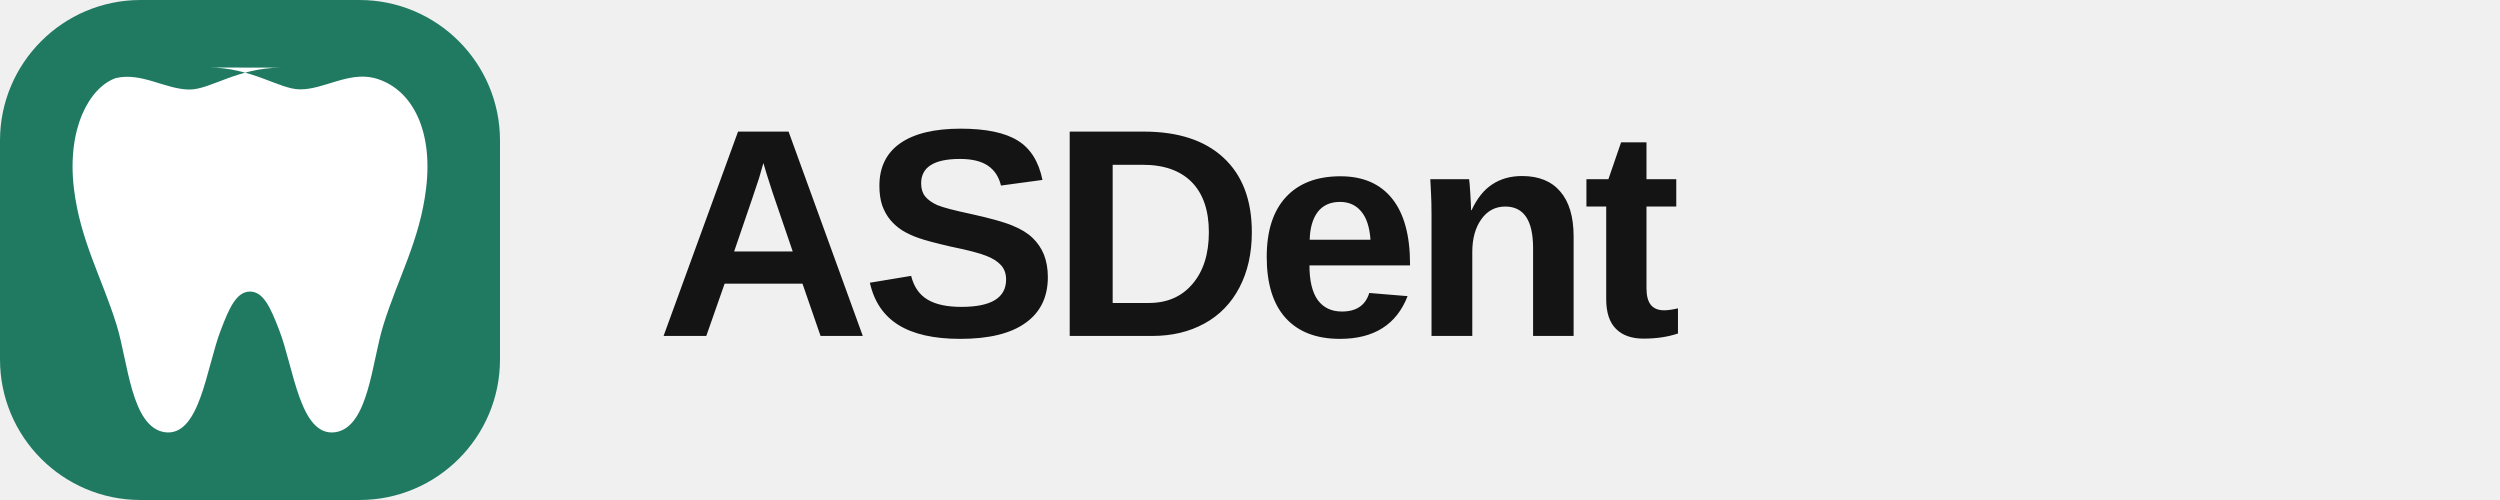
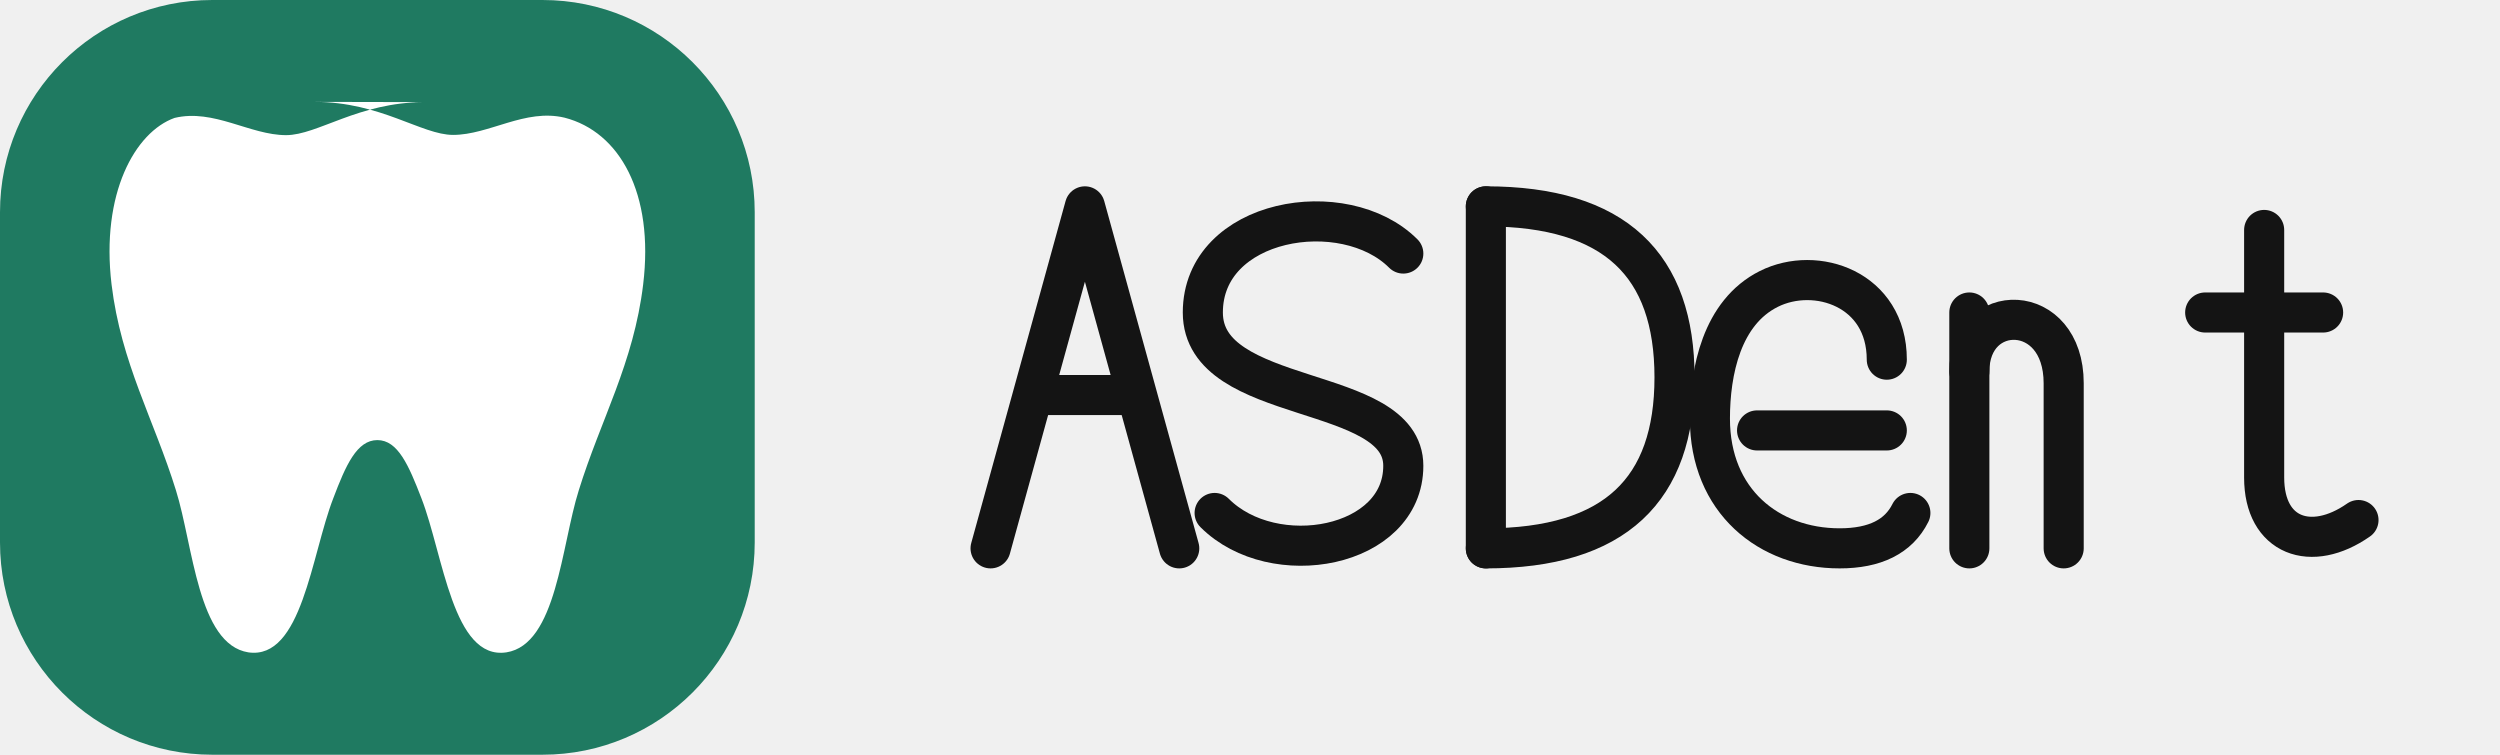
- <svg xmlns="http://www.w3.org/2000/svg" width="160" height="32" viewBox="0 0 160 32" fill="none">
+ <svg xmlns="http://www.w3.org/2000/svg" width="106" height="32" viewBox="0 0 106 32" fill="none">
  <rect width="32" height="32" rx="9" fill="#1F7A61" />
  <g transform="translate(2, -1.27)">
    <path d="M16 5.6c-2.8 0-4.53 1.4-5.87 1.4-1.53 0-3.07-1.13-4.73-.73C3.73 6.87 2.27 9.47 2.73 13.33c.4 3.33 1.8 5.73 2.73 8.73.73 2.33.93 6.53 3.07 6.87 2.27.33 2.67-4.13 3.6-6.53.53-1.4 1-2.47 1.87-2.47s1.33 1.07 1.87 2.47c.93 2.4 1.33 6.87 3.6 6.53 2.13-.33 2.33-4.53 3.07-6.87.93-3 2.33-5.4 2.73-8.73.47-3.87-1-6.47-3.33-7.07-1.67-.4-3.2.73-4.73.73-1.33 0-3.07-1.4-5.87-1.4z" fill="white" />
  </g>
-   <text x="42" y="21.5" font-family="Arial, Helvetica, sans-serif" font-size="19" font-weight="700" letter-spacing="-0.6" fill="#141414">ASDent</text>
+   <g transform="translate(0, 1.75)" stroke="#141414" stroke-width="1.7" stroke-linecap="round" stroke-linejoin="round" fill="none">
+     <path d="M42,21.5 L46,7 L50,21.5" />
+     <path d="M44,15 L48,15" />
+     <path d="M59.5,9 C57,6.5 51,7.5 51,11.5 C51,15.5 59.5,14.5 59.5,18 C59.5,21.5 54,22.5 51.5,20" />
+     <path d="M63,7 L63,21.5" />
+     <path d="M63,7 C68.5,7 71,9.5 71,14.25 C71,19 68.5,21.5 63,21.5" />
+     <path d="M80,16.5 L74.5,16.5" />
+     <path d="M80,13.5 C80,10.5 77,9.5 75,10.5 C73,11.5 72.5,14 72.5,16 C72.5,19.5 75,21.5 78,21.5 C79.5,21.5 80.5,21 81,20" />
+     <path d="M83.5,21.5 L83.5,11.5" />
+     <path d="M83.5,14 C83.5,11 87.5,11 87.5,14.5 L87.5,21.5" />
+     <path d="M96,8 L96,18.5 C96,21 98,21.7 100,20.3" />
+     <path d="M93.5,11.5 L98.5,11.5" />
+   </g>
</svg>
